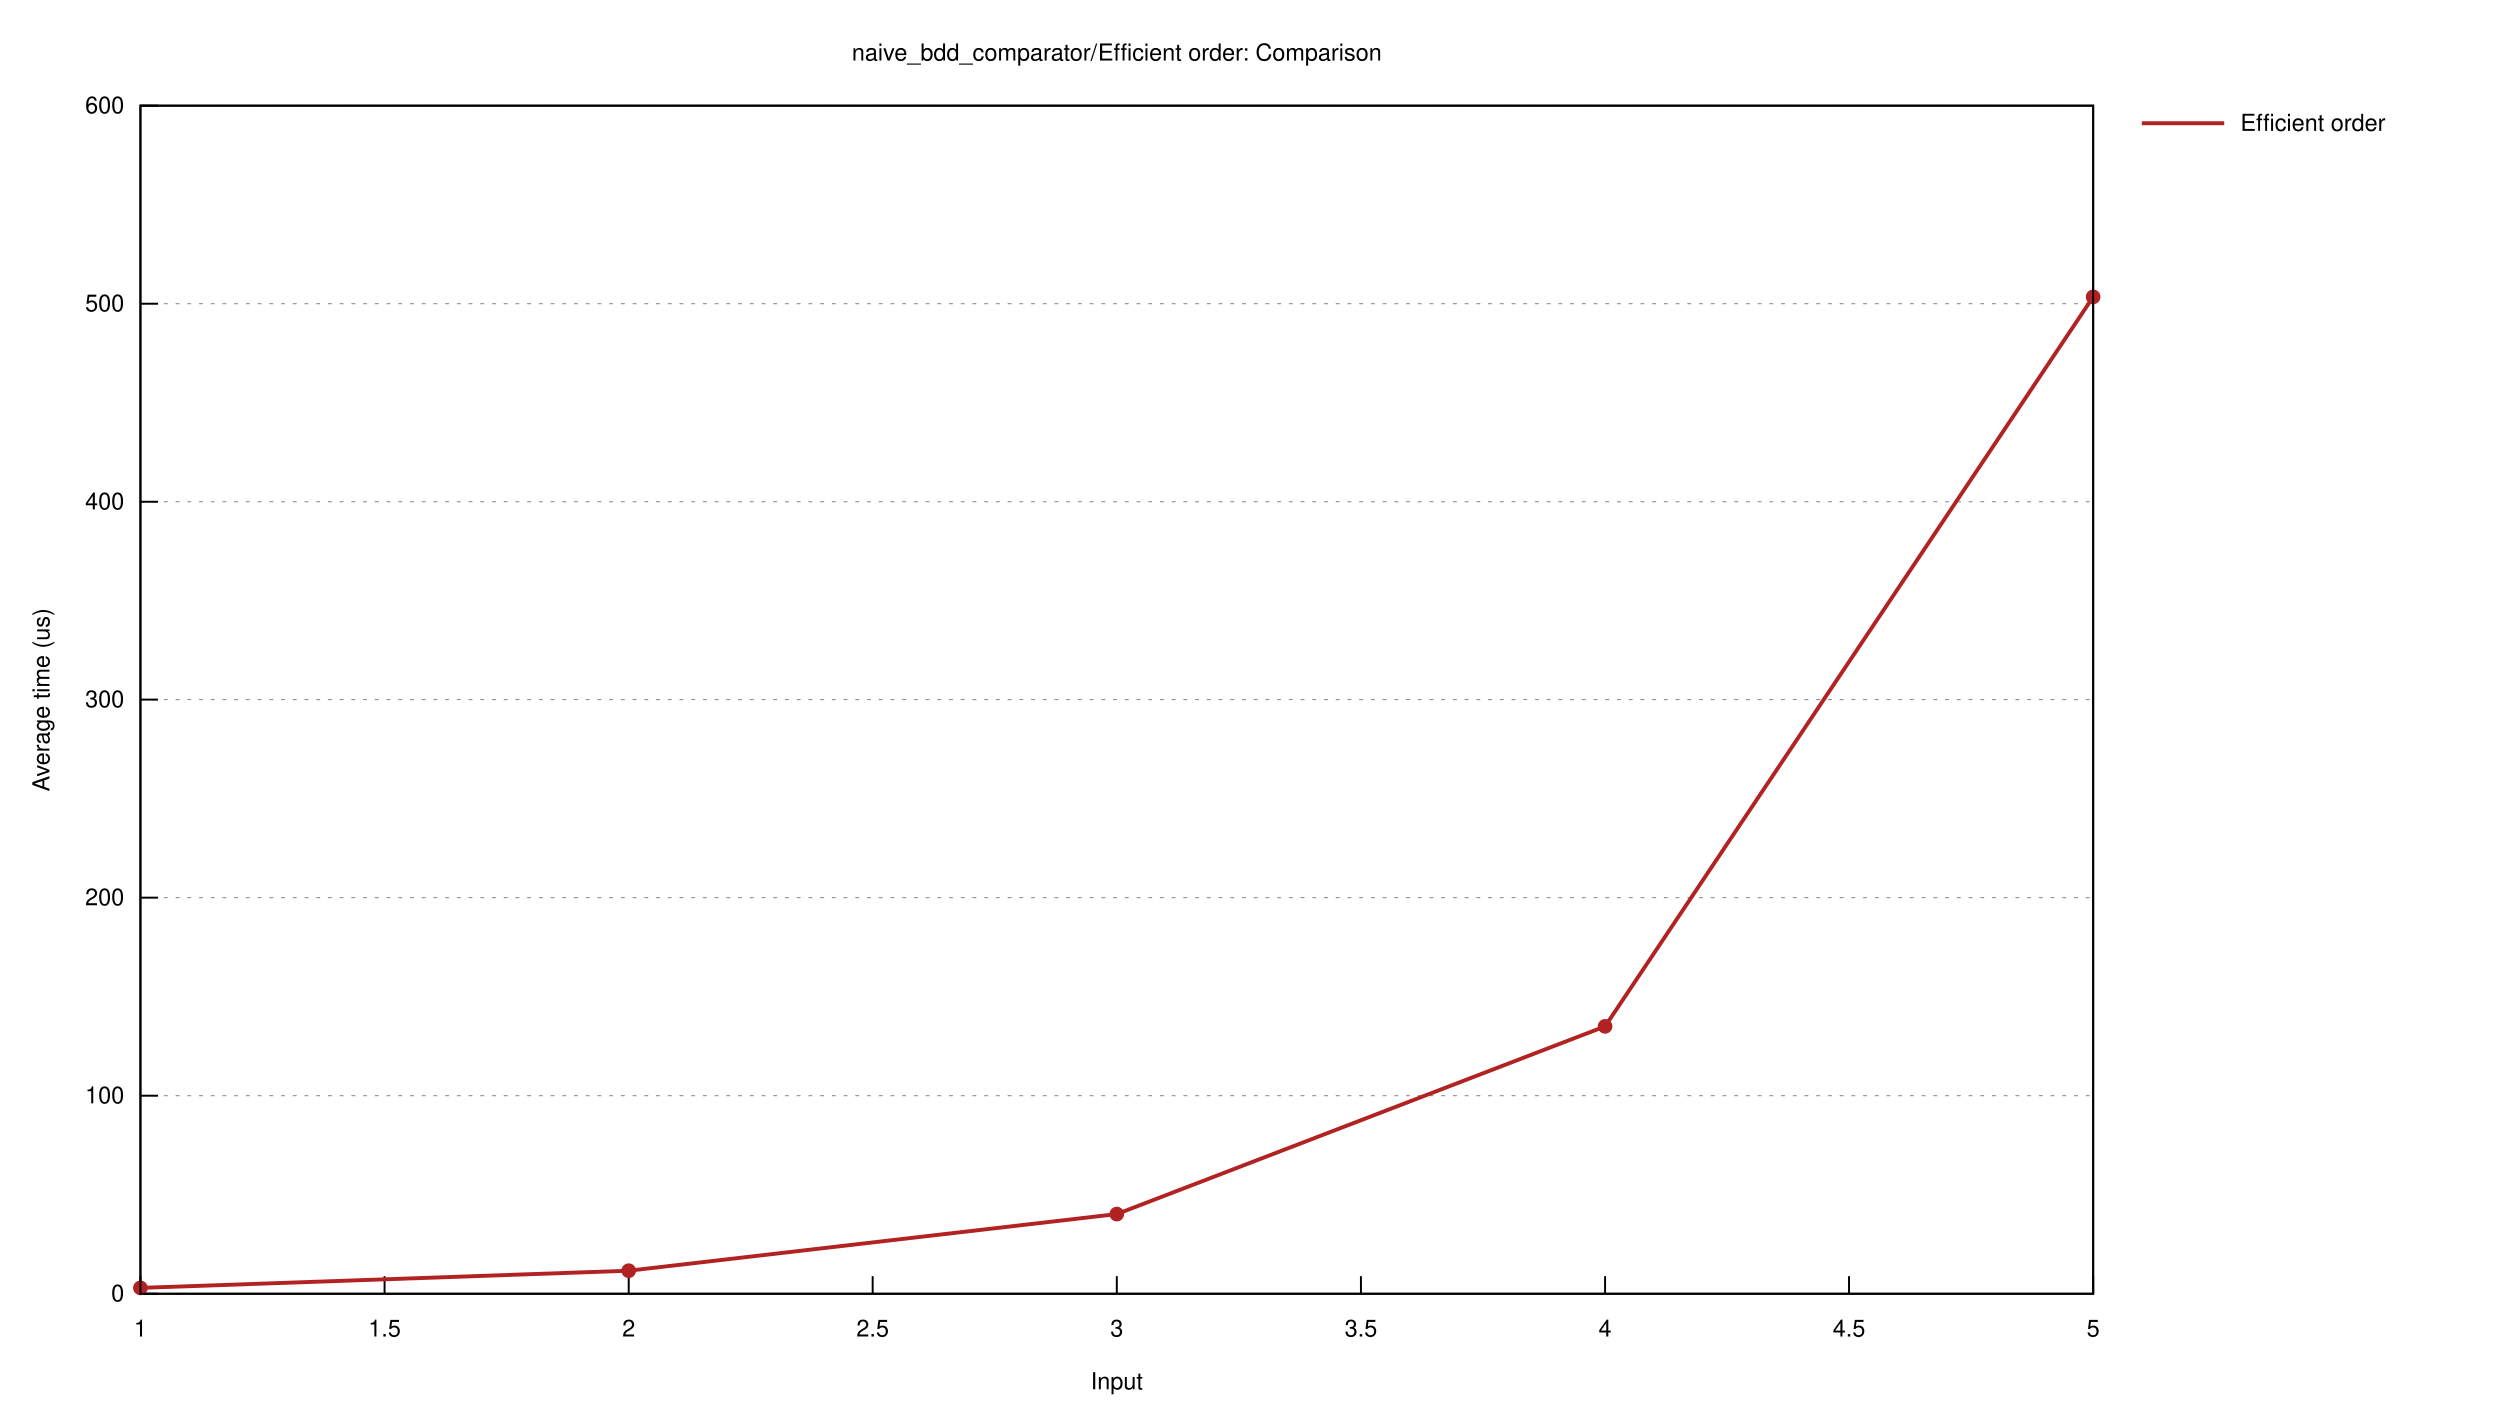
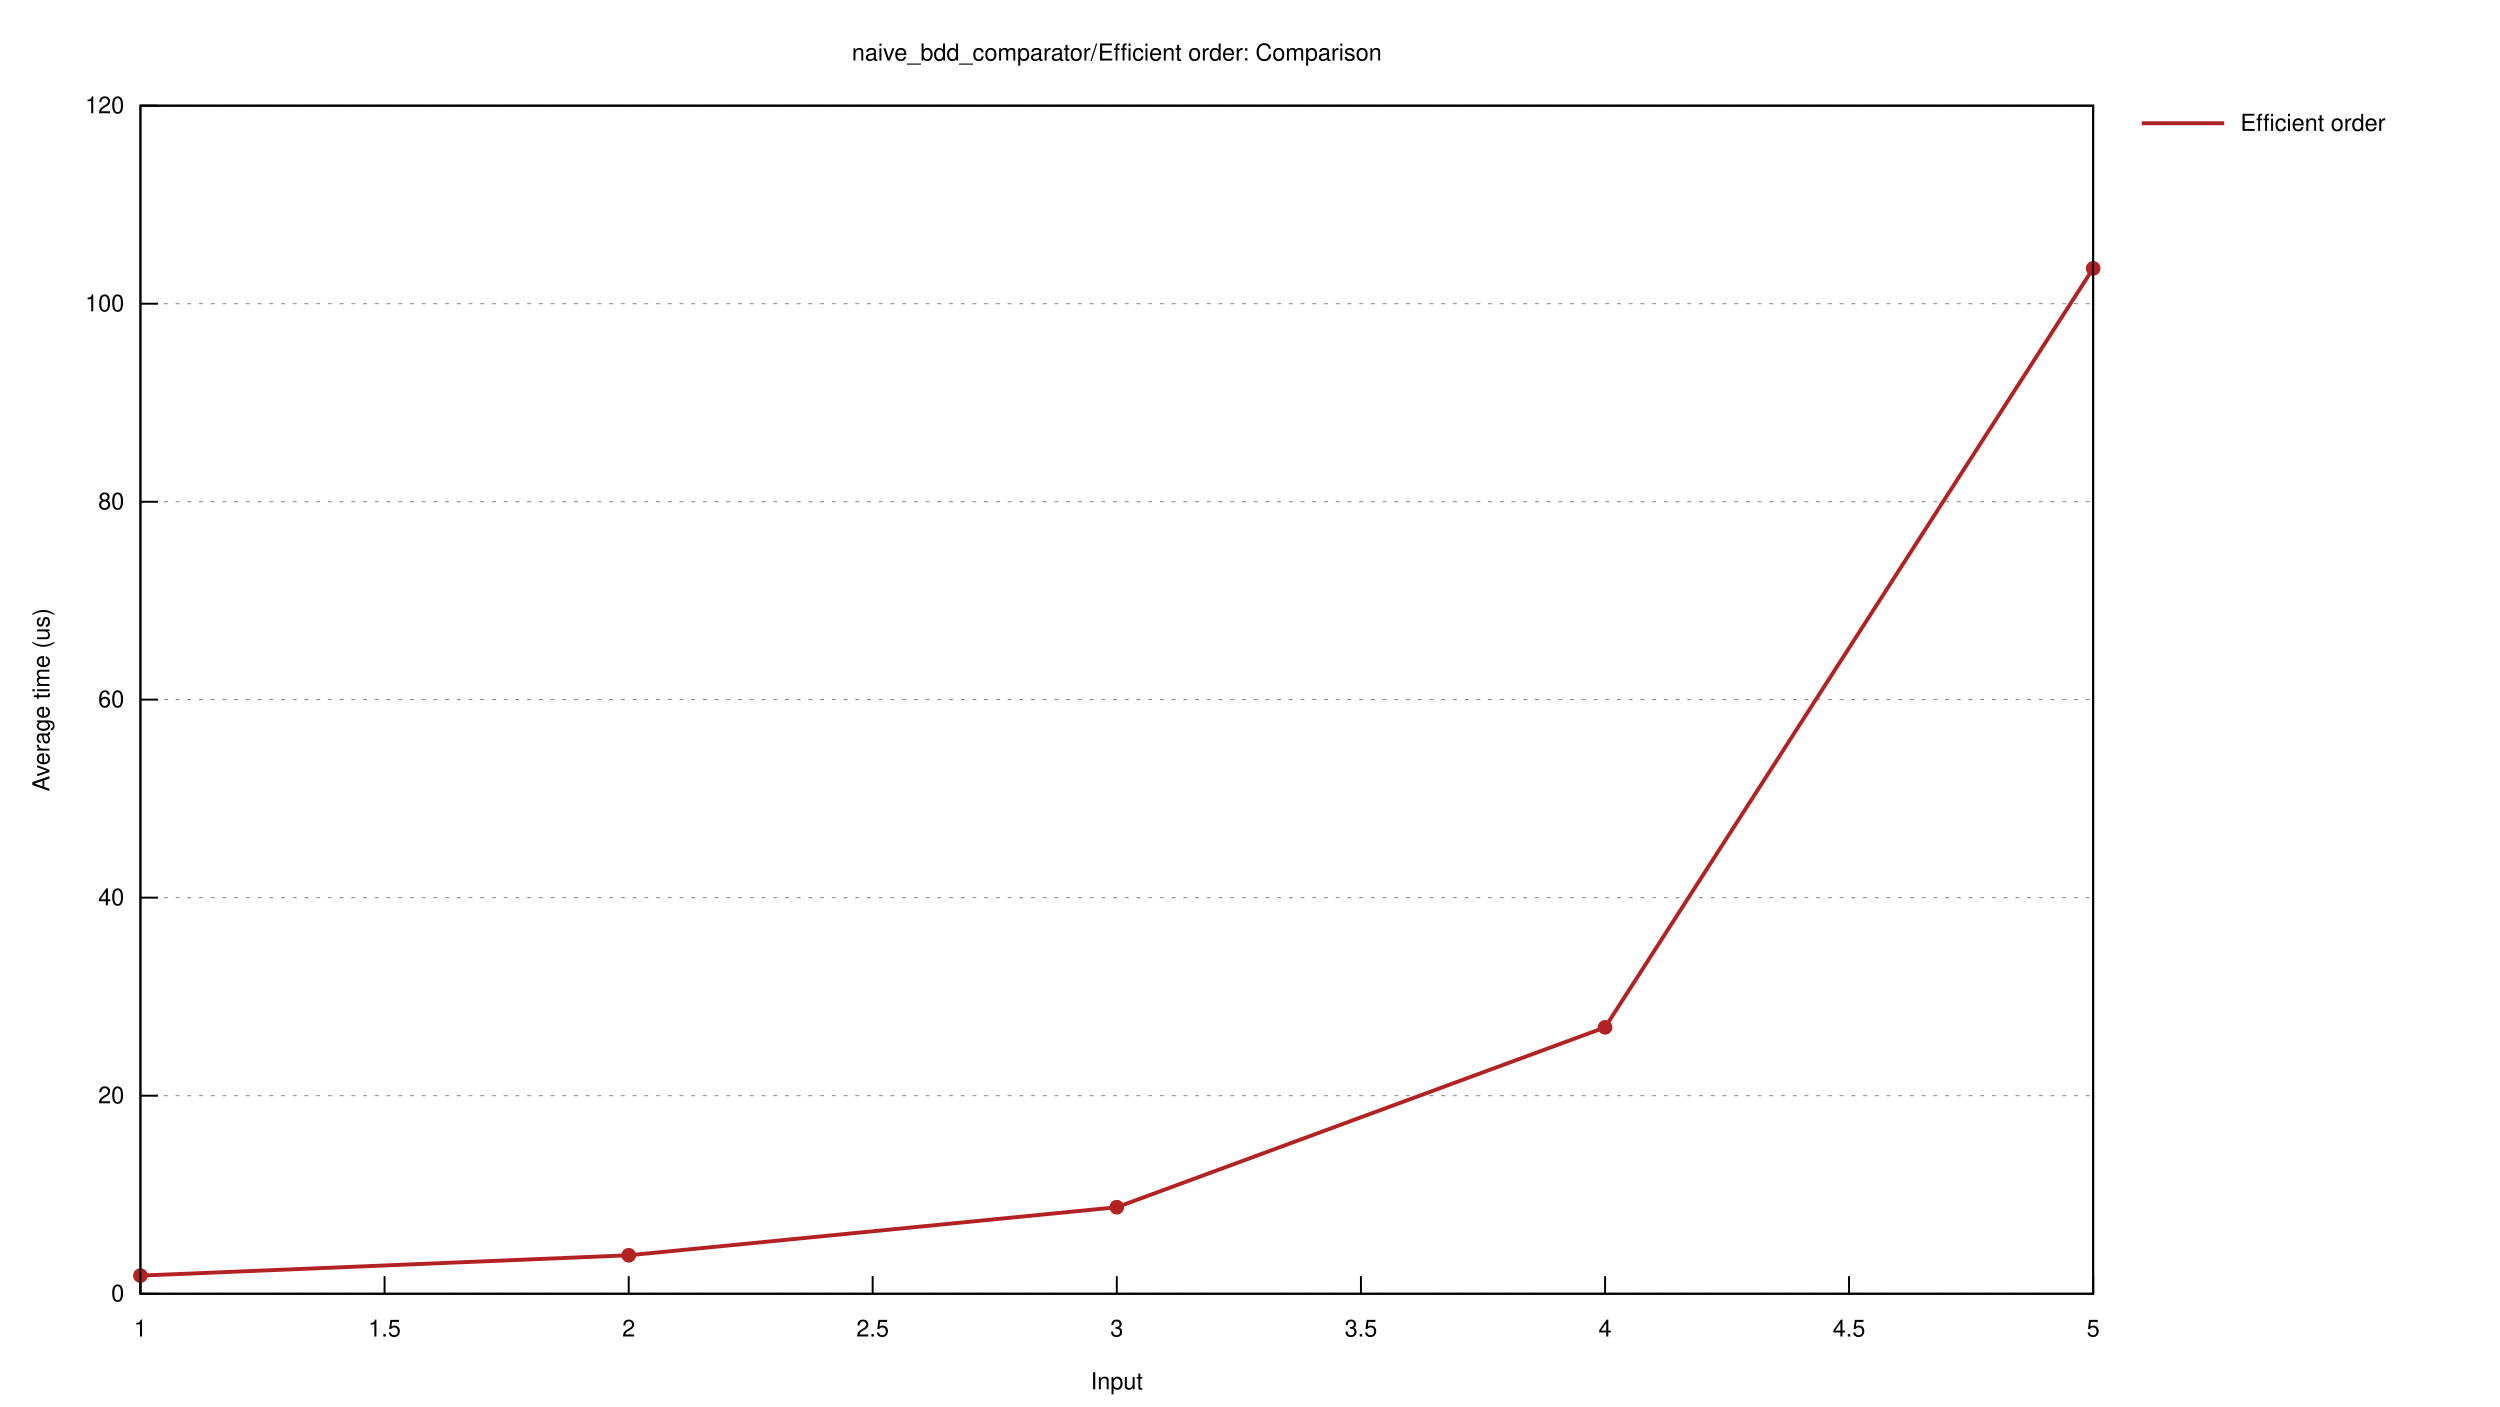
<svg xmlns="http://www.w3.org/2000/svg" xmlns:xlink="http://www.w3.org/1999/xlink" viewBox="0 0 1280 720">
  <g id="gnuplot_canvas">
    <rect x="0" y="0" width="1280" height="720" fill="none" />
    <defs>
      <circle id="gpDot" r="0.5" stroke-width="0.5" stroke="currentColor" />
      <path id="gpPt0" stroke-width="0.222" stroke="currentColor" d="M-1,0 h2 M0,-1 v2" />
      <path id="gpPt1" stroke-width="0.222" stroke="currentColor" d="M-1,-1 L1,1 M1,-1 L-1,1" />
      <path id="gpPt2" stroke-width="0.222" stroke="currentColor" d="M-1,0 L1,0 M0,-1 L0,1 M-1,-1 L1,1 M-1,1 L1,-1" />
      <rect id="gpPt3" stroke-width="0.222" stroke="currentColor" x="-1" y="-1" width="2" height="2" />
      <rect id="gpPt4" stroke-width="0.222" stroke="currentColor" fill="currentColor" x="-1" y="-1" width="2" height="2" />
      <circle id="gpPt5" stroke-width="0.222" stroke="currentColor" cx="0" cy="0" r="1" />
      <use xlink:href="#gpPt5" id="gpPt6" fill="currentColor" stroke="none" />
      <path id="gpPt7" stroke-width="0.222" stroke="currentColor" d="M0,-1.33 L-1.33,0.67 L1.33,0.67 z" />
      <use xlink:href="#gpPt7" id="gpPt8" fill="currentColor" stroke="none" />
      <use xlink:href="#gpPt7" id="gpPt9" stroke="currentColor" transform="rotate(180)" />
      <use xlink:href="#gpPt9" id="gpPt10" fill="currentColor" stroke="none" />
      <use xlink:href="#gpPt3" id="gpPt11" stroke="currentColor" transform="rotate(45)" />
      <use xlink:href="#gpPt11" id="gpPt12" fill="currentColor" stroke="none" />
      <path id="gpPt13" stroke-width="0.222" stroke="currentColor" d="M0,1.330 L1.265,0.411 L0.782,-1.067 L-0.782,-1.076 L-1.265,0.411 z" />
      <use xlink:href="#gpPt13" id="gpPt14" fill="currentColor" stroke="none" />
      <filter id="textbox" filterUnits="objectBoundingBox" x="0" y="0" height="1" width="1">
        <feFlood flood-color="white" flood-opacity="1" result="bgnd" />
        <feComposite in="SourceGraphic" in2="bgnd" operator="atop" />
      </filter>
      <filter id="greybox" filterUnits="objectBoundingBox" x="0" y="0" height="1" width="1">
        <feFlood flood-color="lightgrey" flood-opacity="1" result="grey" />
        <feComposite in="SourceGraphic" in2="grey" operator="atop" />
      </filter>
    </defs>
    <g fill="none" color="white" stroke="currentColor" stroke-width="1.00" stroke-linecap="butt" stroke-linejoin="miter">
</g>
    <g fill="none" color="black" stroke="currentColor" stroke-width="1.00" stroke-linecap="butt" stroke-linejoin="miter">
</g>
    <g fill="none" color="black" stroke="black" stroke-width="0.50" stroke-linecap="butt" stroke-linejoin="miter">
</g>
    <g fill="none" color="gray" stroke="currentColor" stroke-width="0.50" stroke-linecap="butt" stroke-linejoin="miter">
      <path stroke="gray" stroke-dasharray="2,4" class="gridline" d="M71.9,662.4 L1071.7,662.4  " />
    </g>
    <g fill="none" color="gray" stroke="gray" stroke-width="1.00" stroke-linecap="butt" stroke-linejoin="miter">
</g>
    <g fill="none" color="black" stroke="currentColor" stroke-width="1.00" stroke-linecap="butt" stroke-linejoin="miter">
      <path stroke="black" d="M71.9,662.4 L80.9,662.4  " />
      <g transform="translate(63.6,666.3)" stroke="none" fill="black" font-family="Helvetica" font-size="12.00" text-anchor="end">
        <text>
          <tspan font-family="Helvetica"> 0</tspan>
        </text>
      </g>
    </g>
    <g fill="none" color="black" stroke="currentColor" stroke-width="1.00" stroke-linecap="butt" stroke-linejoin="miter">
</g>
    <g fill="none" color="black" stroke="black" stroke-width="0.50" stroke-linecap="butt" stroke-linejoin="miter">
</g>
    <g fill="none" color="gray" stroke="currentColor" stroke-width="0.50" stroke-linecap="butt" stroke-linejoin="miter">
      <path stroke="gray" stroke-dasharray="2,4" class="gridline" d="M71.9,561.0 L1071.7,561.0  " />
    </g>
    <g fill="none" color="gray" stroke="gray" stroke-width="1.00" stroke-linecap="butt" stroke-linejoin="miter">
</g>
    <g fill="none" color="black" stroke="currentColor" stroke-width="1.00" stroke-linecap="butt" stroke-linejoin="miter">
      <path stroke="black" d="M71.9,561.0 L80.9,561.0  " />
      <g transform="translate(63.6,564.9)" stroke="none" fill="black" font-family="Helvetica" font-size="12.00" text-anchor="end">
        <text>
-           <tspan font-family="Helvetica"> 100</tspan>
+           <tspan font-family="Helvetica"> 20</tspan>
        </text>
      </g>
    </g>
    <g fill="none" color="black" stroke="currentColor" stroke-width="1.00" stroke-linecap="butt" stroke-linejoin="miter">
</g>
    <g fill="none" color="black" stroke="black" stroke-width="0.50" stroke-linecap="butt" stroke-linejoin="miter">
</g>
    <g fill="none" color="gray" stroke="currentColor" stroke-width="0.50" stroke-linecap="butt" stroke-linejoin="miter">
      <path stroke="gray" stroke-dasharray="2,4" class="gridline" d="M71.9,459.6 L1071.7,459.6  " />
    </g>
    <g fill="none" color="gray" stroke="gray" stroke-width="1.00" stroke-linecap="butt" stroke-linejoin="miter">
</g>
    <g fill="none" color="black" stroke="currentColor" stroke-width="1.00" stroke-linecap="butt" stroke-linejoin="miter">
      <path stroke="black" d="M71.9,459.6 L80.9,459.6  " />
      <g transform="translate(63.6,463.5)" stroke="none" fill="black" font-family="Helvetica" font-size="12.00" text-anchor="end">
        <text>
-           <tspan font-family="Helvetica"> 200</tspan>
+           <tspan font-family="Helvetica"> 40</tspan>
        </text>
      </g>
    </g>
    <g fill="none" color="black" stroke="currentColor" stroke-width="1.00" stroke-linecap="butt" stroke-linejoin="miter">
</g>
    <g fill="none" color="black" stroke="black" stroke-width="0.50" stroke-linecap="butt" stroke-linejoin="miter">
</g>
    <g fill="none" color="gray" stroke="currentColor" stroke-width="0.50" stroke-linecap="butt" stroke-linejoin="miter">
      <path stroke="gray" stroke-dasharray="2,4" class="gridline" d="M71.9,358.2 L1071.7,358.2  " />
    </g>
    <g fill="none" color="gray" stroke="gray" stroke-width="1.00" stroke-linecap="butt" stroke-linejoin="miter">
</g>
    <g fill="none" color="black" stroke="currentColor" stroke-width="1.00" stroke-linecap="butt" stroke-linejoin="miter">
      <path stroke="black" d="M71.9,358.2 L80.9,358.2  " />
      <g transform="translate(63.6,362.1)" stroke="none" fill="black" font-family="Helvetica" font-size="12.00" text-anchor="end">
        <text>
-           <tspan font-family="Helvetica"> 300</tspan>
+           <tspan font-family="Helvetica"> 60</tspan>
        </text>
      </g>
    </g>
    <g fill="none" color="black" stroke="currentColor" stroke-width="1.00" stroke-linecap="butt" stroke-linejoin="miter">
</g>
    <g fill="none" color="black" stroke="black" stroke-width="0.50" stroke-linecap="butt" stroke-linejoin="miter">
</g>
    <g fill="none" color="gray" stroke="currentColor" stroke-width="0.50" stroke-linecap="butt" stroke-linejoin="miter">
      <path stroke="gray" stroke-dasharray="2,4" class="gridline" d="M71.9,256.9 L1071.7,256.9  " />
    </g>
    <g fill="none" color="gray" stroke="gray" stroke-width="1.00" stroke-linecap="butt" stroke-linejoin="miter">
</g>
    <g fill="none" color="black" stroke="currentColor" stroke-width="1.00" stroke-linecap="butt" stroke-linejoin="miter">
      <path stroke="black" d="M71.9,256.9 L80.9,256.9  " />
      <g transform="translate(63.6,260.8)" stroke="none" fill="black" font-family="Helvetica" font-size="12.00" text-anchor="end">
        <text>
-           <tspan font-family="Helvetica"> 400</tspan>
+           <tspan font-family="Helvetica"> 80</tspan>
        </text>
      </g>
    </g>
    <g fill="none" color="black" stroke="currentColor" stroke-width="1.00" stroke-linecap="butt" stroke-linejoin="miter">
</g>
    <g fill="none" color="black" stroke="black" stroke-width="0.50" stroke-linecap="butt" stroke-linejoin="miter">
</g>
    <g fill="none" color="gray" stroke="currentColor" stroke-width="0.50" stroke-linecap="butt" stroke-linejoin="miter">
      <path stroke="gray" stroke-dasharray="2,4" class="gridline" d="M71.9,155.5 L1071.7,155.5  " />
    </g>
    <g fill="none" color="gray" stroke="gray" stroke-width="1.00" stroke-linecap="butt" stroke-linejoin="miter">
</g>
    <g fill="none" color="black" stroke="currentColor" stroke-width="1.00" stroke-linecap="butt" stroke-linejoin="miter">
      <path stroke="black" d="M71.9,155.5 L80.9,155.5  " />
      <g transform="translate(63.6,159.4)" stroke="none" fill="black" font-family="Helvetica" font-size="12.00" text-anchor="end">
        <text>
-           <tspan font-family="Helvetica"> 500</tspan>
+           <tspan font-family="Helvetica"> 100</tspan>
        </text>
      </g>
    </g>
    <g fill="none" color="black" stroke="currentColor" stroke-width="1.00" stroke-linecap="butt" stroke-linejoin="miter">
</g>
    <g fill="none" color="black" stroke="black" stroke-width="0.50" stroke-linecap="butt" stroke-linejoin="miter">
</g>
    <g fill="none" color="gray" stroke="currentColor" stroke-width="0.50" stroke-linecap="butt" stroke-linejoin="miter">
      <path stroke="gray" stroke-dasharray="2,4" class="gridline" d="M71.9,54.1 L1071.7,54.1  " />
    </g>
    <g fill="none" color="gray" stroke="gray" stroke-width="1.00" stroke-linecap="butt" stroke-linejoin="miter">
</g>
    <g fill="none" color="black" stroke="currentColor" stroke-width="1.00" stroke-linecap="butt" stroke-linejoin="miter">
      <path stroke="black" d="M71.9,54.1 L80.9,54.1  " />
      <g transform="translate(63.6,58.0)" stroke="none" fill="black" font-family="Helvetica" font-size="12.00" text-anchor="end">
        <text>
-           <tspan font-family="Helvetica"> 600</tspan>
+           <tspan font-family="Helvetica"> 120</tspan>
        </text>
      </g>
    </g>
    <g fill="none" color="black" stroke="currentColor" stroke-width="1.00" stroke-linecap="butt" stroke-linejoin="miter">
      <path stroke="black" d="M71.9,662.4 L71.9,653.4  " />
      <g transform="translate(71.9,684.3)" stroke="none" fill="black" font-family="Helvetica" font-size="12.00" text-anchor="middle">
        <text>
          <tspan font-family="Helvetica"> 1</tspan>
        </text>
      </g>
    </g>
    <g fill="none" color="black" stroke="currentColor" stroke-width="1.00" stroke-linecap="butt" stroke-linejoin="miter">
      <path stroke="black" d="M196.9,662.4 L196.9,653.4  " />
      <g transform="translate(196.9,684.3)" stroke="none" fill="black" font-family="Helvetica" font-size="12.00" text-anchor="middle">
        <text>
          <tspan font-family="Helvetica"> 1.5</tspan>
        </text>
      </g>
    </g>
    <g fill="none" color="black" stroke="currentColor" stroke-width="1.00" stroke-linecap="butt" stroke-linejoin="miter">
      <path stroke="black" d="M321.9,662.4 L321.9,653.4  " />
      <g transform="translate(321.9,684.3)" stroke="none" fill="black" font-family="Helvetica" font-size="12.00" text-anchor="middle">
        <text>
          <tspan font-family="Helvetica"> 2</tspan>
        </text>
      </g>
    </g>
    <g fill="none" color="black" stroke="currentColor" stroke-width="1.00" stroke-linecap="butt" stroke-linejoin="miter">
      <path stroke="black" d="M446.8,662.4 L446.8,653.4  " />
      <g transform="translate(446.8,684.3)" stroke="none" fill="black" font-family="Helvetica" font-size="12.00" text-anchor="middle">
        <text>
          <tspan font-family="Helvetica"> 2.5</tspan>
        </text>
      </g>
    </g>
    <g fill="none" color="black" stroke="currentColor" stroke-width="1.00" stroke-linecap="butt" stroke-linejoin="miter">
      <path stroke="black" d="M571.8,662.4 L571.8,653.4  " />
      <g transform="translate(571.8,684.3)" stroke="none" fill="black" font-family="Helvetica" font-size="12.00" text-anchor="middle">
        <text>
          <tspan font-family="Helvetica"> 3</tspan>
        </text>
      </g>
    </g>
    <g fill="none" color="black" stroke="currentColor" stroke-width="1.00" stroke-linecap="butt" stroke-linejoin="miter">
      <path stroke="black" d="M696.8,662.4 L696.8,653.4  " />
      <g transform="translate(696.8,684.3)" stroke="none" fill="black" font-family="Helvetica" font-size="12.00" text-anchor="middle">
        <text>
          <tspan font-family="Helvetica"> 3.5</tspan>
        </text>
      </g>
    </g>
    <g fill="none" color="black" stroke="currentColor" stroke-width="1.00" stroke-linecap="butt" stroke-linejoin="miter">
      <path stroke="black" d="M821.8,662.4 L821.8,653.4  " />
      <g transform="translate(821.8,684.3)" stroke="none" fill="black" font-family="Helvetica" font-size="12.00" text-anchor="middle">
        <text>
          <tspan font-family="Helvetica"> 4</tspan>
        </text>
      </g>
    </g>
    <g fill="none" color="black" stroke="currentColor" stroke-width="1.00" stroke-linecap="butt" stroke-linejoin="miter">
      <path stroke="black" d="M946.7,662.4 L946.7,653.4  " />
      <g transform="translate(946.7,684.3)" stroke="none" fill="black" font-family="Helvetica" font-size="12.00" text-anchor="middle">
        <text>
          <tspan font-family="Helvetica"> 4.5</tspan>
        </text>
      </g>
    </g>
    <g fill="none" color="black" stroke="currentColor" stroke-width="1.00" stroke-linecap="butt" stroke-linejoin="miter">
      <path stroke="black" d="M1071.7,662.4 L1071.7,653.4  " />
      <g transform="translate(1071.7,684.3)" stroke="none" fill="black" font-family="Helvetica" font-size="12.00" text-anchor="middle">
        <text>
          <tspan font-family="Helvetica"> 5</tspan>
        </text>
      </g>
    </g>
    <g fill="none" color="black" stroke="currentColor" stroke-width="1.00" stroke-linecap="butt" stroke-linejoin="miter">
</g>
    <g fill="none" color="black" stroke="currentColor" stroke-width="1.00" stroke-linecap="butt" stroke-linejoin="miter">
      <path stroke="black" d="M71.9,54.1 L71.9,662.4 L1071.7,662.4 L1071.7,54.1 L71.9,54.1 Z  " />
    </g>
    <g fill="none" color="black" stroke="currentColor" stroke-width="1.00" stroke-linecap="butt" stroke-linejoin="miter">
      <g transform="translate(25.3,358.3) rotate(270)" stroke="none" fill="black" font-family="Helvetica" font-size="12.00" text-anchor="middle">
        <text>
          <tspan font-family="Helvetica">Average time (us)</tspan>
        </text>
      </g>
    </g>
    <g fill="none" color="black" stroke="currentColor" stroke-width="1.00" stroke-linecap="butt" stroke-linejoin="miter">
      <g transform="translate(571.8,711.3)" stroke="none" fill="black" font-family="Helvetica" font-size="12.00" text-anchor="middle">
        <text>
          <tspan font-family="Helvetica">Input</tspan>
        </text>
      </g>
    </g>
    <g fill="none" color="black" stroke="currentColor" stroke-width="1.00" stroke-linecap="butt" stroke-linejoin="miter">
      <g transform="translate(571.8,31.0)" stroke="none" fill="black" font-family="Helvetica" font-size="12.00" text-anchor="middle">
        <text>
          <tspan font-family="Helvetica">naive_bdd_comparator/Efficient order: Comparison</tspan>
        </text>
      </g>
    </g>
    <g fill="none" color="black" stroke="currentColor" stroke-width="1.00" stroke-linecap="butt" stroke-linejoin="miter">
</g>
    <g id="gnuplot_plot_1">
      <g fill="none" color="white" stroke="currentColor" stroke-width="2.00" stroke-linecap="butt" stroke-linejoin="miter">
</g>
      <g fill="none" color="black" stroke="currentColor" stroke-width="2.00" stroke-linecap="butt" stroke-linejoin="miter">
        <g transform="translate(1147.1,67.0)" stroke="none" fill="black" font-family="Helvetica" font-size="12.00" text-anchor="start">
          <text>
            <tspan font-family="Helvetica">Efficient order</tspan>
          </text>
        </g>
      </g>
      <g fill="none" color="black" stroke="currentColor" stroke-width="2.00" stroke-linecap="butt" stroke-linejoin="miter">
-         <path stroke="rgb(178,  34,  34)" d="M1096.6,63.1 L1138.8,63.1 M71.9,659.4 L321.9,650.6 L571.8,621.6 L821.8,525.5 L1071.7,152.0  " />
+         <path stroke="rgb(178,  34,  34)" d="M1096.6,63.1 L1138.8,63.1 M71.9,653.1 L321.9,642.7 L571.8,618.1 L821.8,526.0 L1071.7,137.4  " />
      </g>
    </g>
    <g id="gnuplot_plot_2">
      <g fill="none" color="white" stroke="rgb(178,  34,  34)" stroke-width="1.00" stroke-linecap="butt" stroke-linejoin="miter">
</g>
      <g fill="none" color="black" stroke="currentColor" stroke-width="1.00" stroke-linecap="butt" stroke-linejoin="miter">
-         <use xlink:href="#gpPt6" transform="translate(71.9,659.4) scale(3.38)" color="rgb(178,  34,  34)" />
-         <use xlink:href="#gpPt6" transform="translate(321.9,650.6) scale(3.38)" color="rgb(178,  34,  34)" />
-         <use xlink:href="#gpPt6" transform="translate(571.8,621.6) scale(3.38)" color="rgb(178,  34,  34)" />
-         <use xlink:href="#gpPt6" transform="translate(821.8,525.5) scale(3.38)" color="rgb(178,  34,  34)" />
-         <use xlink:href="#gpPt6" transform="translate(1071.7,152.0) scale(3.38)" color="rgb(178,  34,  34)" />
+         <use xlink:href="#gpPt6" transform="translate(71.9,653.1) scale(3.38)" color="rgb(178,  34,  34)" />
+         <use xlink:href="#gpPt6" transform="translate(321.9,642.7) scale(3.38)" color="rgb(178,  34,  34)" />
+         <use xlink:href="#gpPt6" transform="translate(571.8,618.1) scale(3.38)" color="rgb(178,  34,  34)" />
+         <use xlink:href="#gpPt6" transform="translate(821.8,526.0) scale(3.38)" color="rgb(178,  34,  34)" />
+         <use xlink:href="#gpPt6" transform="translate(1071.7,137.4) scale(3.38)" color="rgb(178,  34,  34)" />
      </g>
    </g>
    <g fill="none" color="white" stroke="rgb(178,  34,  34)" stroke-width="2.00" stroke-linecap="butt" stroke-linejoin="miter">
</g>
    <g fill="none" color="black" stroke="currentColor" stroke-width="2.00" stroke-linecap="butt" stroke-linejoin="miter">
</g>
    <g fill="none" color="black" stroke="black" stroke-width="1.00" stroke-linecap="butt" stroke-linejoin="miter">
</g>
    <g fill="none" color="black" stroke="currentColor" stroke-width="1.00" stroke-linecap="butt" stroke-linejoin="miter">
      <path stroke="black" d="M71.9,54.1 L71.9,662.4 L1071.7,662.4 L1071.7,54.1 L71.9,54.1 Z  " />
    </g>
    <g fill="none" color="black" stroke="currentColor" stroke-width="1.00" stroke-linecap="butt" stroke-linejoin="miter">
</g>
  </g>
</svg>
